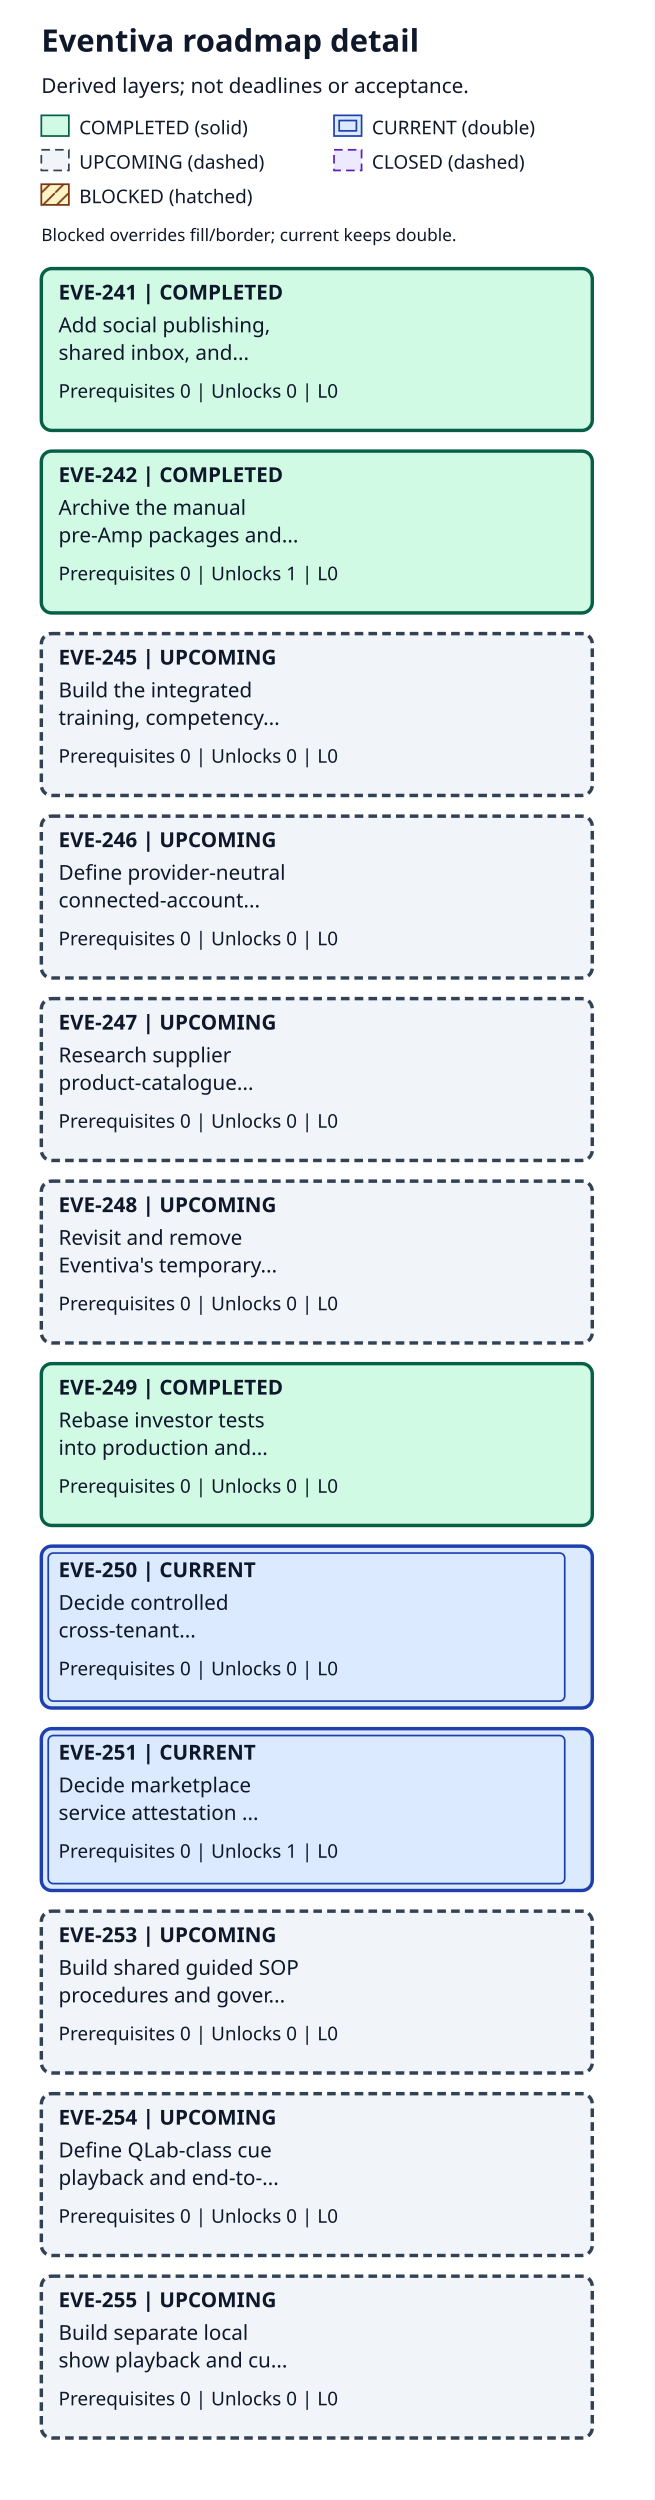
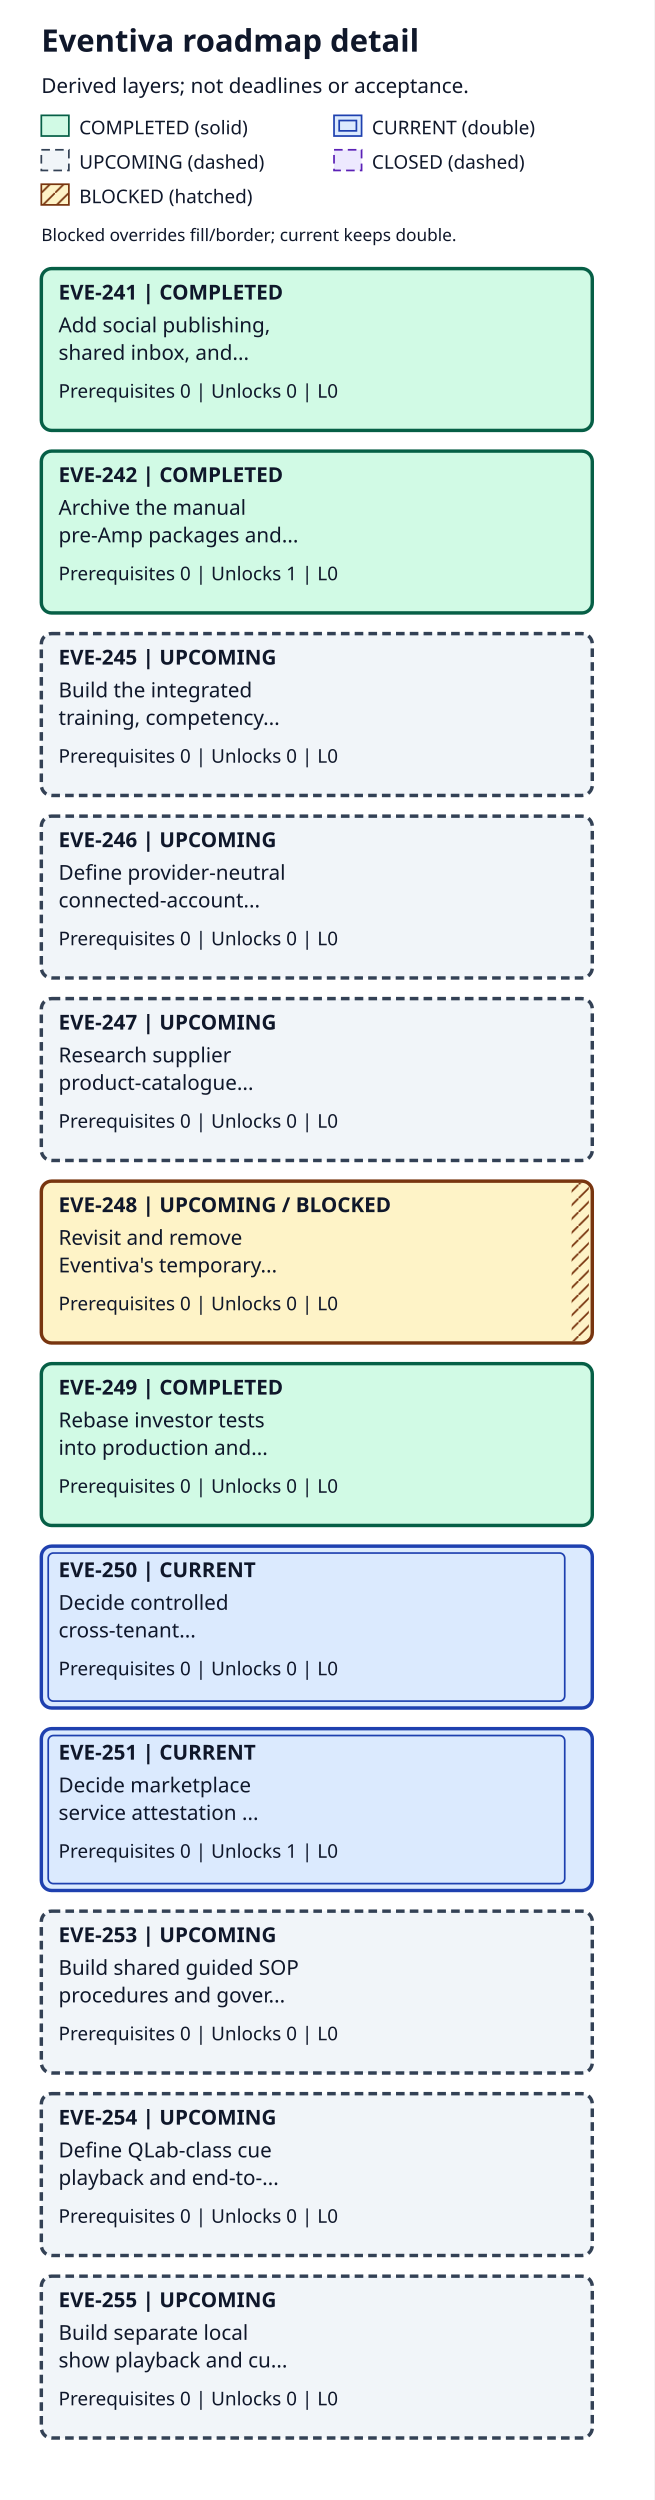
<svg xmlns="http://www.w3.org/2000/svg" xmlns:xlink="http://www.w3.org/1999/xlink" width="380" height="1452" viewBox="0 0 380 1452" role="group" aria-labelledby="roadmap-title roadmap-desc">
  <defs>
    <pattern id="blocked-pattern" width="8" height="8" patternUnits="userSpaceOnUse">
      <path d="M0 8L8 0" stroke="#78350f" stroke-width="1" />
    </pattern>
    <marker id="arrow" viewBox="0 0 10 10" refX="9" refY="5" markerWidth="5" markerHeight="5" orient="auto-start-reverse">
      <path d="M0 0L10 5L0 10Z" fill="#64748b" />
    </marker>
  </defs>
  <style>text{font-family:system-ui,sans-serif;fill:#0f172a}a:focus rect{stroke:#0f172a;stroke-width:5}a:focus{outline:3px solid #0f172a}</style>
  <rect width="100%" height="100%" fill="#fff" />
  <text x="24" y="30" font-size="18" font-weight="700">Eventiva roadmap detail</text>
  <text x="24" y="54" font-size="12">Derived layers; not deadlines or acceptance.</text>
  <g role="img" aria-label="COMPLETED: solid">
    <rect x="24" y="67" width="16" height="12" fill="#d1fae5" stroke="#065f46" />
    <text x="46" y="78" font-size="11">COMPLETED (solid)</text>
  </g>
  <g role="img" aria-label="CURRENT: double">
    <rect x="194" y="67" width="16" height="12" fill="#dbeafe" stroke="#1e40af" />
    <rect x="197" y="70" width="10" height="6" fill="none" stroke="#1e40af" />
    <text x="216" y="78" font-size="11">CURRENT (double)</text>
  </g>
  <g role="img" aria-label="UPCOMING: dashed">
    <rect x="24" y="87" width="16" height="12" fill="#f1f5f9" stroke="#334155" stroke-dasharray="5 3" />
    <text x="46" y="98" font-size="11">UPCOMING (dashed)</text>
  </g>
  <g role="img" aria-label="CLOSED: dashed">
    <rect x="194" y="87" width="16" height="12" fill="#ede9fe" stroke="#5b21b6" stroke-dasharray="5 3" />
    <text x="216" y="98" font-size="11">CLOSED (dashed)</text>
  </g>
  <g role="img" aria-label="BLOCKED: hatched">
    <rect x="24" y="107" width="16" height="12" fill="#fef3c7" stroke="#78350f" />
    <rect x="24" y="107" width="16" height="12" fill="url(#blocked-pattern)" />
    <text x="46" y="118" font-size="11">BLOCKED (hatched)</text>
  </g>
  <text x="24" y="140" font-size="10">Blocked overrides fill/border; current keeps double.</text>
  <a id="EVE-241" href="https://linear.app/resnovas/issue/EVE-241/add-social-publishing-shared-inbox-and-analytics-suite" xlink:href="https://linear.app/resnovas/issue/EVE-241/add-social-publishing-shared-inbox-and-analytics-suite" tabindex="0" aria-label="EVE-241: Add social publishing, shared inbox, and analytics suite. COMPLETED. Captured Linear: Done.  0 prerequisites; 0 unlocks. Layer 0.">
    <rect x="24" y="156" width="320" height="94" rx="6" fill="#d1fae5" stroke="#065f46" stroke-width="2" />
    <text x="34" y="174" font-size="12" font-weight="700">EVE-241 | COMPLETED</text>
    <text x="34" y="193" font-size="12">Add social publishing,</text>
    <text x="34" y="209" font-size="12">shared inbox, and...</text>
    <text x="34" y="231" font-size="11">Prerequisites 0 | Unlocks 0 | L0</text>
  </a>
  <a id="EVE-242" href="https://linear.app/resnovas/issue/EVE-242/archive-the-manual-pre-amp-packages-and-create-a-clean-package-tree" xlink:href="https://linear.app/resnovas/issue/EVE-242/archive-the-manual-pre-amp-packages-and-create-a-clean-package-tree" tabindex="0" aria-label="EVE-242: Archive the manual pre-Amp packages and create a clean package tree. COMPLETED. Captured Linear: Done.  0 prerequisites; 1 unlocks. Layer 0.">
    <rect x="24" y="262" width="320" height="94" rx="6" fill="#d1fae5" stroke="#065f46" stroke-width="2" />
    <text x="34" y="280" font-size="12" font-weight="700">EVE-242 | COMPLETED</text>
    <text x="34" y="299" font-size="12">Archive the manual</text>
    <text x="34" y="315" font-size="12">pre-Amp packages and...</text>
    <text x="34" y="337" font-size="11">Prerequisites 0 | Unlocks 1 | L0</text>
  </a>
  <a id="EVE-245" href="https://linear.app/resnovas/issue/EVE-245/build-the-integrated-training-competency-and-certification-platform" xlink:href="https://linear.app/resnovas/issue/EVE-245/build-the-integrated-training-competency-and-certification-platform" tabindex="0" aria-label="EVE-245: Build the integrated training, competency and certification platform. UPCOMING. Captured Linear: Backlog.  0 prerequisites; 0 unlocks. Layer 0.">
    <rect x="24" y="368" width="320" height="94" rx="6" fill="#f1f5f9" stroke="#334155" stroke-width="2" stroke-dasharray="5 3" />
    <text x="34" y="386" font-size="12" font-weight="700">EVE-245 | UPCOMING</text>
    <text x="34" y="405" font-size="12">Build the integrated</text>
    <text x="34" y="421" font-size="12">training, competency...</text>
    <text x="34" y="443" font-size="11">Prerequisites 0 | Unlocks 0 | L0</text>
  </a>
-   <a id="EVE-246" href="https://linear.app/resnovas/issue/EVE-246/define-provider-neutral-connected-account-invoicing-and-settlement" xlink:href="https://linear.app/resnovas/issue/EVE-246/define-provider-neutral-connected-account-invoicing-and-settlement" tabindex="0" aria-label="EVE-246: Define provider-neutral connected-account invoicing and settlement orchestration. UPCOMING. Captured Linear: Backlog.  0 prerequisites; 0 unlocks. Layer 0.">
+   <a id="EVE-246" href="https://linear.app/resnovas/issue/EVE-246/define-provider-neutral-connected-account-invoicing-and-settlement" xlink:href="https://linear.app/resnovas/issue/EVE-246/define-provider-neutral-connected-account-invoicing-and-settlement" tabindex="0" aria-label="EVE-246: Define provider-neutral connected-account invoicing and settlement orchestration. UPCOMING. Captured Linear: Backlog. 2026-11-18: later-status: Jonathan resumed the named issues on 2026-11-18. First bounded slice adds a schema-validated advisory per-obligation fulfilment assessment with fake-clock 14/7/3-day boundaries, no-response reminders and dispute/unsupported-hold refusal. Focused tests and TypeScript compilation pass; full gates and signed delivery are recorded separately. No provider command, payment, dependency, production integration or whole-issue acceptance. The historical issue capture is unchanged. Sources: https://ampcode.com/threads/T-01a1e940-37a3-7691-a5c0-e935b711c99a#M-034zciY2mZuppwjcEvwc6g, https://linear.app/resnovas/issue/EVE-246#comment-1301864e. 0 prerequisites; 0 unlocks. Layer 0.">
    <rect x="24" y="474" width="320" height="94" rx="6" fill="#f1f5f9" stroke="#334155" stroke-width="2" stroke-dasharray="5 3" />
    <text x="34" y="492" font-size="12" font-weight="700">EVE-246 | UPCOMING</text>
    <text x="34" y="511" font-size="12">Define provider-neutral</text>
    <text x="34" y="527" font-size="12">connected-account...</text>
    <text x="34" y="549" font-size="11">Prerequisites 0 | Unlocks 0 | L0</text>
  </a>
-   <a id="EVE-247" href="https://linear.app/resnovas/issue/EVE-247/research-supplier-product-catalogue-coverage-and-bulk-inventory" xlink:href="https://linear.app/resnovas/issue/EVE-247/research-supplier-product-catalogue-coverage-and-bulk-inventory" tabindex="0" aria-label="EVE-247: Research supplier product-catalogue coverage and bulk inventory onboarding. UPCOMING. Captured Linear: Backlog.  0 prerequisites; 0 unlocks. Layer 0.">
+   <a id="EVE-247" href="https://linear.app/resnovas/issue/EVE-247/research-supplier-product-catalogue-coverage-and-bulk-inventory" xlink:href="https://linear.app/resnovas/issue/EVE-247/research-supplier-product-catalogue-coverage-and-bulk-inventory" tabindex="0" aria-label="EVE-247: Research supplier product-catalogue coverage and bulk inventory onboarding. UPCOMING. Captured Linear: Backlog. 2026-11-18: later-status: Owner resumed the named issue. First bounded library slice previews mapped bulk stock against separate public model identities. Exact case-insensitive matching retains punctuation/variants; invalid rows, all colliding valid SKUs and ambiguous references remain explicit. Conservative 1000-row/10000-reference limits are implementation choices, not researched coverage. Eight focused tests across the payment/catalogue modules and TypeScript compilation pass; full gates and signed delivery follow separately. The catalogue guide separately cites two official manufacturer samples and two inventory-tool format guides; source rights, connector compatibility and supplier discovery remain open. No scraping, source-rights claim, stock persistence, dependency or broader acceptance. Frozen source remains historical. Sources: https://ampcode.com/threads/T-01a1e940-37a3-7691-a5c0-e935b711c99a#M-034zciY2mZuppwjcEvwc6g, https://linear.app/resnovas/issue/EVE-247#comment-719b971b. 0 prerequisites; 0 unlocks. Layer 0.">
    <rect x="24" y="580" width="320" height="94" rx="6" fill="#f1f5f9" stroke="#334155" stroke-width="2" stroke-dasharray="5 3" />
    <text x="34" y="598" font-size="12" font-weight="700">EVE-247 | UPCOMING</text>
    <text x="34" y="617" font-size="12">Research supplier</text>
    <text x="34" y="633" font-size="12">product-catalogue...</text>
    <text x="34" y="655" font-size="11">Prerequisites 0 | Unlocks 0 | L0</text>
  </a>
-   <a id="EVE-248" href="https://linear.app/resnovas/issue/EVE-248/revisit-and-remove-eventivas-temporary-house-ai-gate-override" xlink:href="https://linear.app/resnovas/issue/EVE-248/revisit-and-remove-eventivas-temporary-house-ai-gate-override" tabindex="0" aria-label="EVE-248: Revisit and remove Eventiva's temporary house AI-gate override. UPCOMING. Captured Linear: Backlog.  0 prerequisites; 0 unlocks. Layer 0.">
-     <rect x="24" y="686" width="320" height="94" rx="6" fill="#f1f5f9" stroke="#334155" stroke-width="2" stroke-dasharray="5 3" />
-     <text x="34" y="704" font-size="12" font-weight="700">EVE-248 | UPCOMING</text>
+   <a id="EVE-248" href="https://linear.app/resnovas/issue/EVE-248/revisit-and-remove-eventivas-temporary-house-ai-gate-override" xlink:href="https://linear.app/resnovas/issue/EVE-248/revisit-and-remove-eventivas-temporary-house-ai-gate-override" tabindex="0" aria-label="EVE-248: Revisit and remove Eventiva's temporary house AI-gate override. UPCOMING / BLOCKED. Captured Linear: Backlog. 2026-11-18: blocker: Jonathan's superseding 2026-11-18 decision: Leave off for now, revisit in January only. Recorded on EVE-248 with due date 2027-01-04. Keep the AI-gate override and all budgets unchanged; do not reopen before January 2027. No further EVE-248 work or read-only investigation by this lane. Supersedes the earlier same-day readiness checkpoint; EVE-246/247 continue independently. Frozen issue capture remains historical. Sources: https://ampcode.com/threads/T-01a1e940-37a3-7691-a5c0-e935b711c99a#M-034zciY2mZuppwjcEvwc6g, https://linear.app/resnovas/issue/EVE-248#comment-887d205b. 0 prerequisites; 0 unlocks. Layer 0.">
+     <rect x="24" y="686" width="320" height="94" rx="6" fill="#fef3c7" stroke="#78350f" stroke-width="2" />
+     <rect x="332" y="687" width="10" height="92" fill="url(#blocked-pattern)" />
+     <text x="34" y="704" font-size="12" font-weight="700">EVE-248 | UPCOMING / BLOCKED</text>
    <text x="34" y="723" font-size="12">Revisit and remove</text>
    <text x="34" y="739" font-size="12">Eventiva's temporary...</text>
    <text x="34" y="761" font-size="11">Prerequisites 0 | Unlocks 0 | L0</text>
  </a>
  <a id="EVE-249" href="https://linear.app/resnovas/issue/EVE-249/rebase-investor-tests-into-production-and-merge-changes" xlink:href="https://linear.app/resnovas/issue/EVE-249/rebase-investor-tests-into-production-and-merge-changes" tabindex="0" aria-label="EVE-249: Rebase investor tests into production and merge changes. COMPLETED. Captured Linear: Done.  0 prerequisites; 0 unlocks. Layer 0.">
    <rect x="24" y="792" width="320" height="94" rx="6" fill="#d1fae5" stroke="#065f46" stroke-width="2" />
    <text x="34" y="810" font-size="12" font-weight="700">EVE-249 | COMPLETED</text>
    <text x="34" y="829" font-size="12">Rebase investor tests</text>
    <text x="34" y="845" font-size="12">into production and...</text>
    <text x="34" y="867" font-size="11">Prerequisites 0 | Unlocks 0 | L0</text>
  </a>
  <a id="EVE-250" href="https://linear.app/resnovas/issue/EVE-250/decide-controlled-cross-tenant-marketplace-gateway-architecture" xlink:href="https://linear.app/resnovas/issue/EVE-250/decide-controlled-cross-tenant-marketplace-gateway-architecture" tabindex="0" aria-label="EVE-250: Decide controlled cross-tenant marketplace gateway architecture. CURRENT. Captured Linear: In Progress.  0 prerequisites; 0 unlocks. Layer 0.">
    <rect x="24" y="898" width="320" height="94" rx="6" fill="#dbeafe" stroke="#1e40af" stroke-width="2" />
    <rect x="28" y="902" width="300" height="86" rx="3" fill="none" stroke="#1e40af" />
    <text x="34" y="916" font-size="12" font-weight="700">EVE-250 | CURRENT</text>
    <text x="34" y="935" font-size="12">Decide controlled</text>
    <text x="34" y="951" font-size="12">cross-tenant...</text>
    <text x="34" y="973" font-size="11">Prerequisites 0 | Unlocks 0 | L0</text>
  </a>
  <a id="EVE-251" href="https://linear.app/resnovas/issue/EVE-251/decide-marketplace-service-attestation-and-cryptographic-trust" xlink:href="https://linear.app/resnovas/issue/EVE-251/decide-marketplace-service-attestation-and-cryptographic-trust" tabindex="0" aria-label="EVE-251: Decide marketplace service attestation and cryptographic trust architecture. CURRENT. Captured Linear: In Progress. 2026-11-17T15:44:16.936Z: later-status: The 14:28:01.568Z slice 4 checkpoint adds independent-process consume-once evidence to the existing default trust fixture: identical and case-equivalent UUID races, one retained matching winner, sanitized fail-closed losers, deterministic replay after all racing clients close, and a distinct-nonce positive control. Both standalone dialect proofs passed; an isolated lowercasing-removal mutation was rejected. The 15:44:16.936Z next-batch slice 2 checkpoint independently read the live description and terminal 16-comment page; EVE-251 remains In Progress. Its A5-policy/A4-evidence adapter-mutation regression reproduced metadata success and nonce consumption before the fix; detached immutable admitted request/policy snapshots passed the initial 170-case checkpoint. The maintained timeline records the final separate suspension barriers, checks and delivery. Aggregate verification and signed delivery are separately recorded on the issue, not inferred from either checkpoint. The captured issue prose remains historical; this is not a full live mirror refresh. No concrete crypto/provider/custody/timing/retention choice, key/plaintext release, production activation or whole-issue completion is established. Sources: https://linear.app/resnovas/issue/EVE-251#comment-eaf4d8a6-1612-4ae7-9bde-97244b878250, https://ampcode.com/threads/T-01a1e9e1-bcd6-7217-97ea-fd5de5a09a96, https://linear.app/resnovas/issue/EVE-251#comment-b5a4e484-a21b-4b81-8292-566b8b76ba9d, https://ampcode.com/threads/T-01a1ea29-5659-70f4-acdb-3856f1dc28ae. 0 prerequisites; 1 unlocks. Layer 0.">
    <rect x="24" y="1004" width="320" height="94" rx="6" fill="#dbeafe" stroke="#1e40af" stroke-width="2" />
    <rect x="28" y="1008" width="300" height="86" rx="3" fill="none" stroke="#1e40af" />
    <text x="34" y="1022" font-size="12" font-weight="700">EVE-251 | CURRENT</text>
    <text x="34" y="1041" font-size="12">Decide marketplace</text>
    <text x="34" y="1057" font-size="12">service attestation ...</text>
    <text x="34" y="1079" font-size="11">Prerequisites 0 | Unlocks 1 | L0</text>
  </a>
  <a id="EVE-253" href="https://linear.app/resnovas/issue/EVE-253/build-shared-guided-sop-procedures-and-governed-step-execution" xlink:href="https://linear.app/resnovas/issue/EVE-253/build-shared-guided-sop-procedures-and-governed-step-execution" tabindex="0" aria-label="EVE-253: Build shared guided SOP procedures and governed step execution. UPCOMING. Captured Linear: Backlog.  0 prerequisites; 0 unlocks. Layer 0.">
    <rect x="24" y="1110" width="320" height="94" rx="6" fill="#f1f5f9" stroke="#334155" stroke-width="2" stroke-dasharray="5 3" />
    <text x="34" y="1128" font-size="12" font-weight="700">EVE-253 | UPCOMING</text>
    <text x="34" y="1147" font-size="12">Build shared guided SOP</text>
    <text x="34" y="1163" font-size="12">procedures and gover...</text>
    <text x="34" y="1185" font-size="11">Prerequisites 0 | Unlocks 0 | L0</text>
  </a>
  <a id="EVE-254" href="https://linear.app/resnovas/issue/EVE-254/define-qlab-class-cue-playback-and-end-to-end-production-control" xlink:href="https://linear.app/resnovas/issue/EVE-254/define-qlab-class-cue-playback-and-end-to-end-production-control" tabindex="0" aria-label="EVE-254: Define QLab-class cue playback and end-to-end production control. UPCOMING. Captured Linear: Backlog.  0 prerequisites; 0 unlocks. Layer 0.">
    <rect x="24" y="1216" width="320" height="94" rx="6" fill="#f1f5f9" stroke="#334155" stroke-width="2" stroke-dasharray="5 3" />
    <text x="34" y="1234" font-size="12" font-weight="700">EVE-254 | UPCOMING</text>
    <text x="34" y="1253" font-size="12">Define QLab-class cue</text>
    <text x="34" y="1269" font-size="12">playback and end-to-...</text>
    <text x="34" y="1291" font-size="11">Prerequisites 0 | Unlocks 0 | L0</text>
  </a>
  <a id="EVE-255" href="https://linear.app/resnovas/issue/EVE-255/build-separate-local-show-playback-and-cue-execution-engine" xlink:href="https://linear.app/resnovas/issue/EVE-255/build-separate-local-show-playback-and-cue-execution-engine" tabindex="0" aria-label="EVE-255: Build separate local show playback and cue execution engine. UPCOMING. Captured Linear: Backlog.  0 prerequisites; 0 unlocks. Layer 0.">
    <rect x="24" y="1322" width="320" height="94" rx="6" fill="#f1f5f9" stroke="#334155" stroke-width="2" stroke-dasharray="5 3" />
    <text x="34" y="1340" font-size="12" font-weight="700">EVE-255 | UPCOMING</text>
    <text x="34" y="1359" font-size="12">Build separate local</text>
    <text x="34" y="1375" font-size="12">show playback and cu...</text>
    <text x="34" y="1397" font-size="11">Prerequisites 0 | Unlocks 0 | L0</text>
  </a>
</svg>
